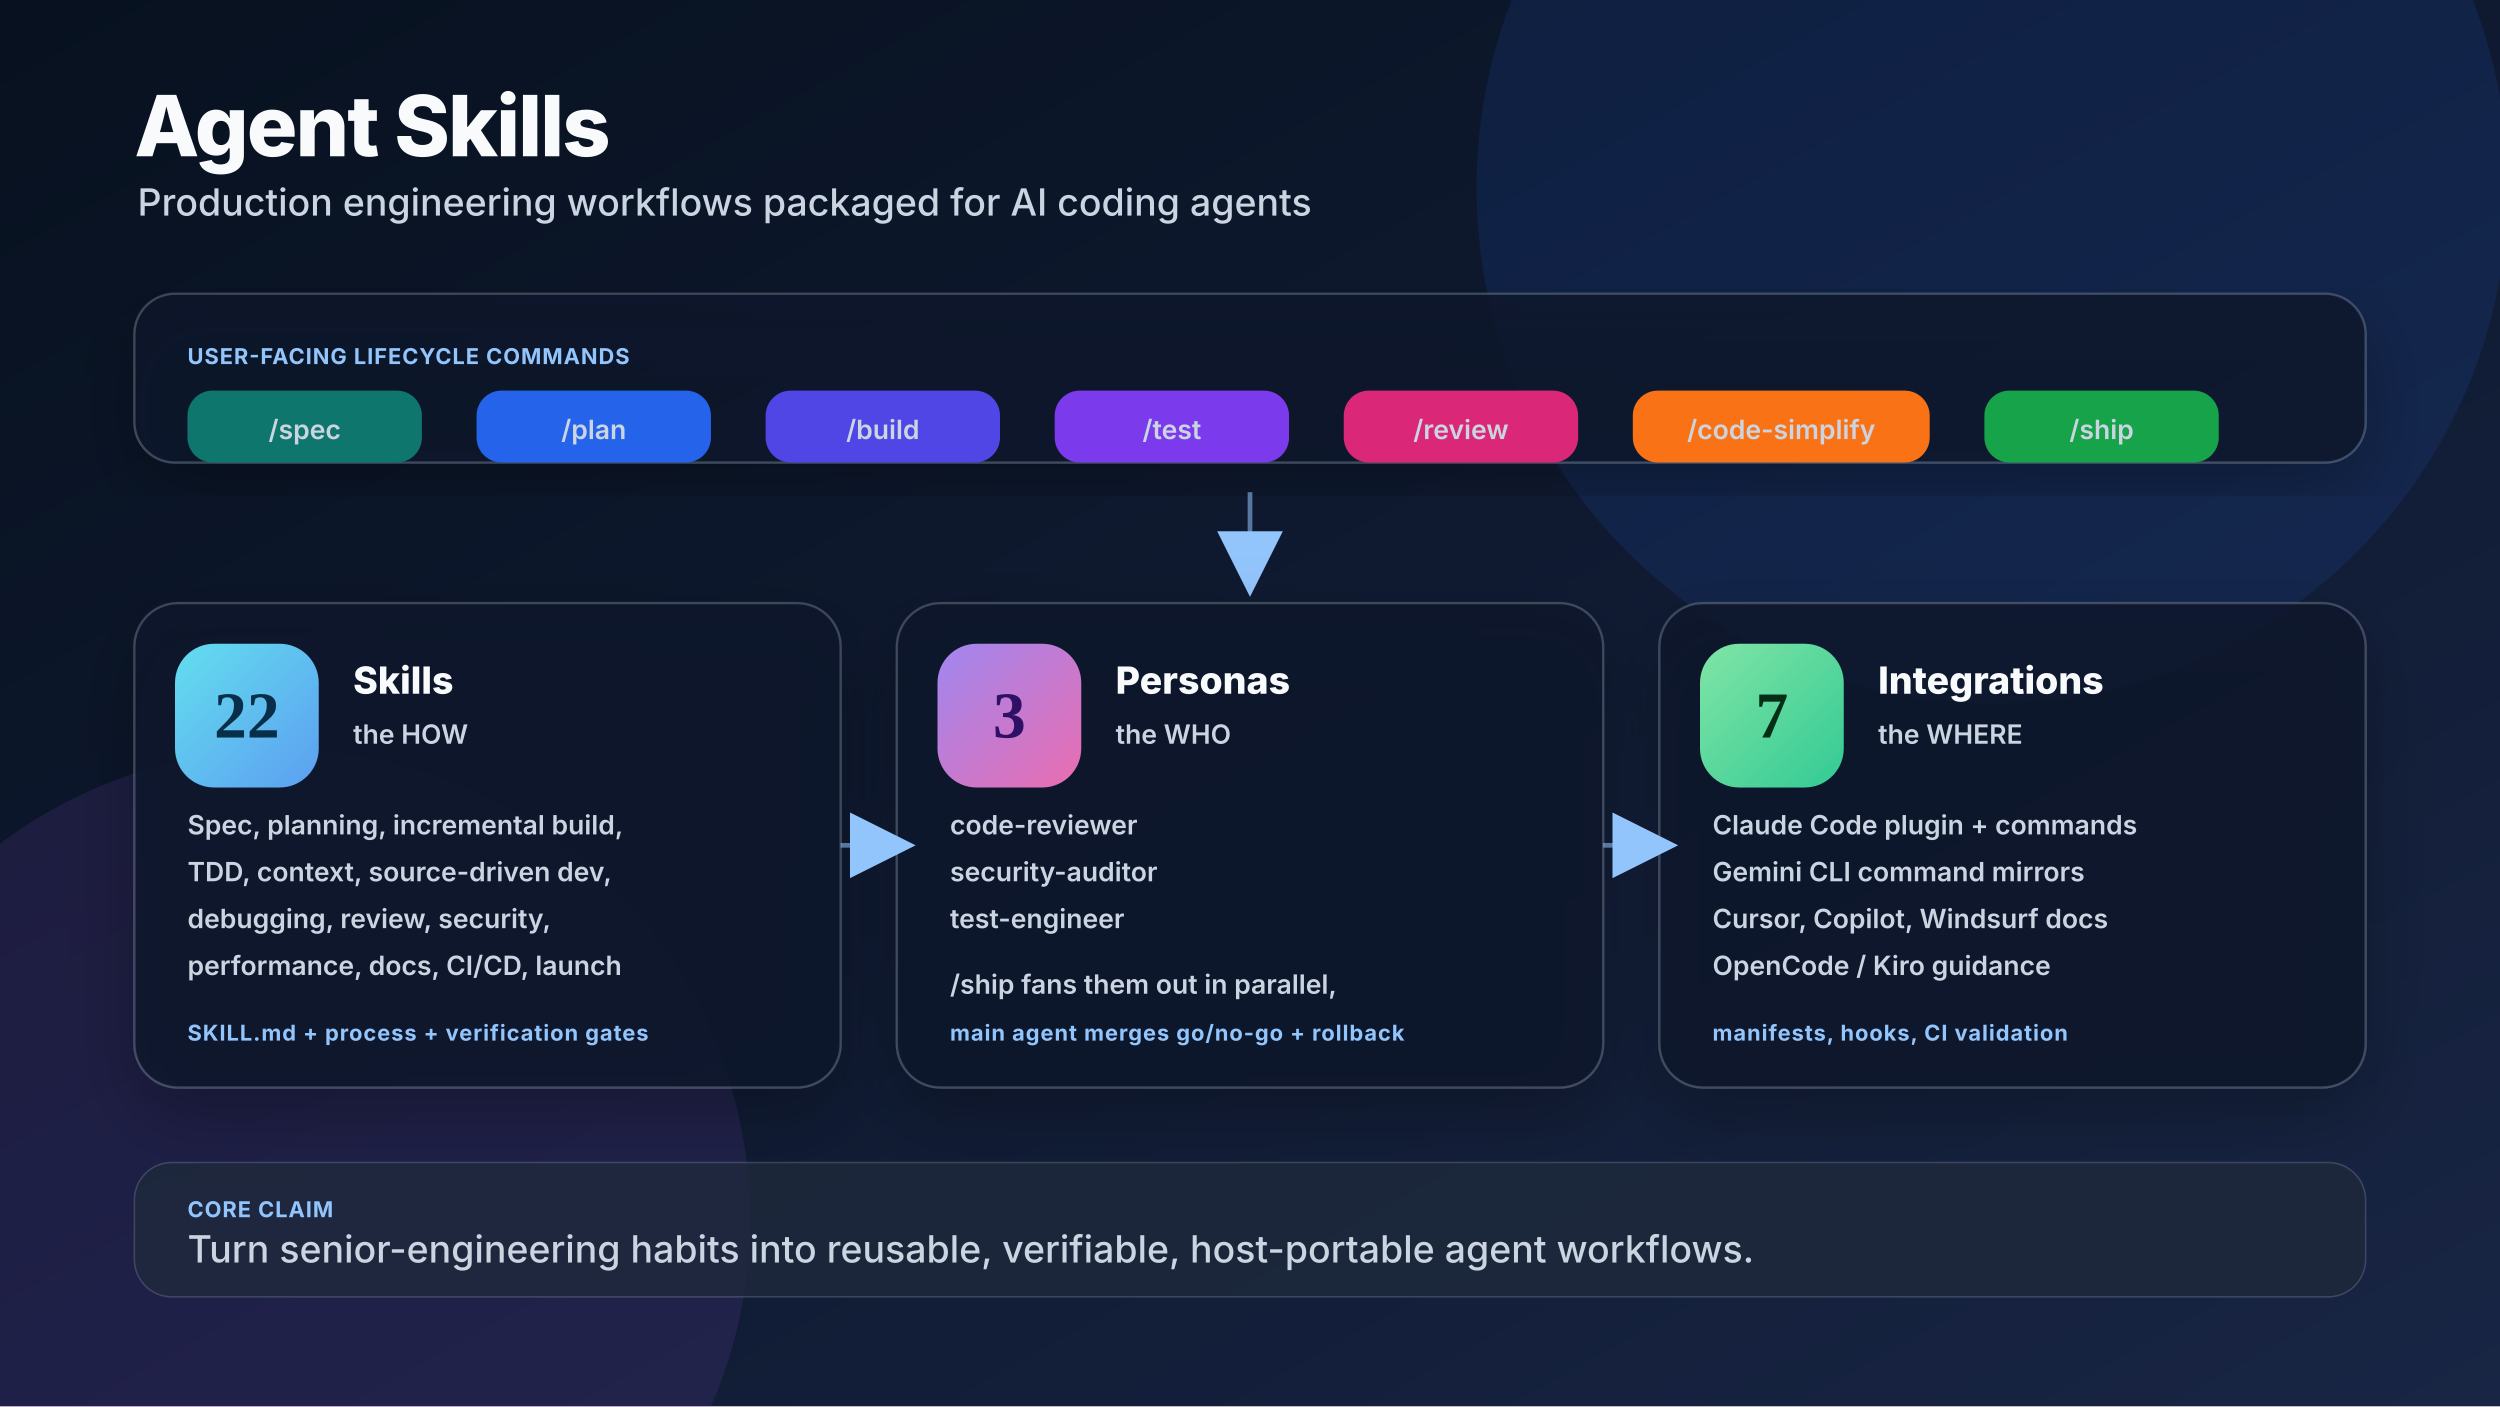
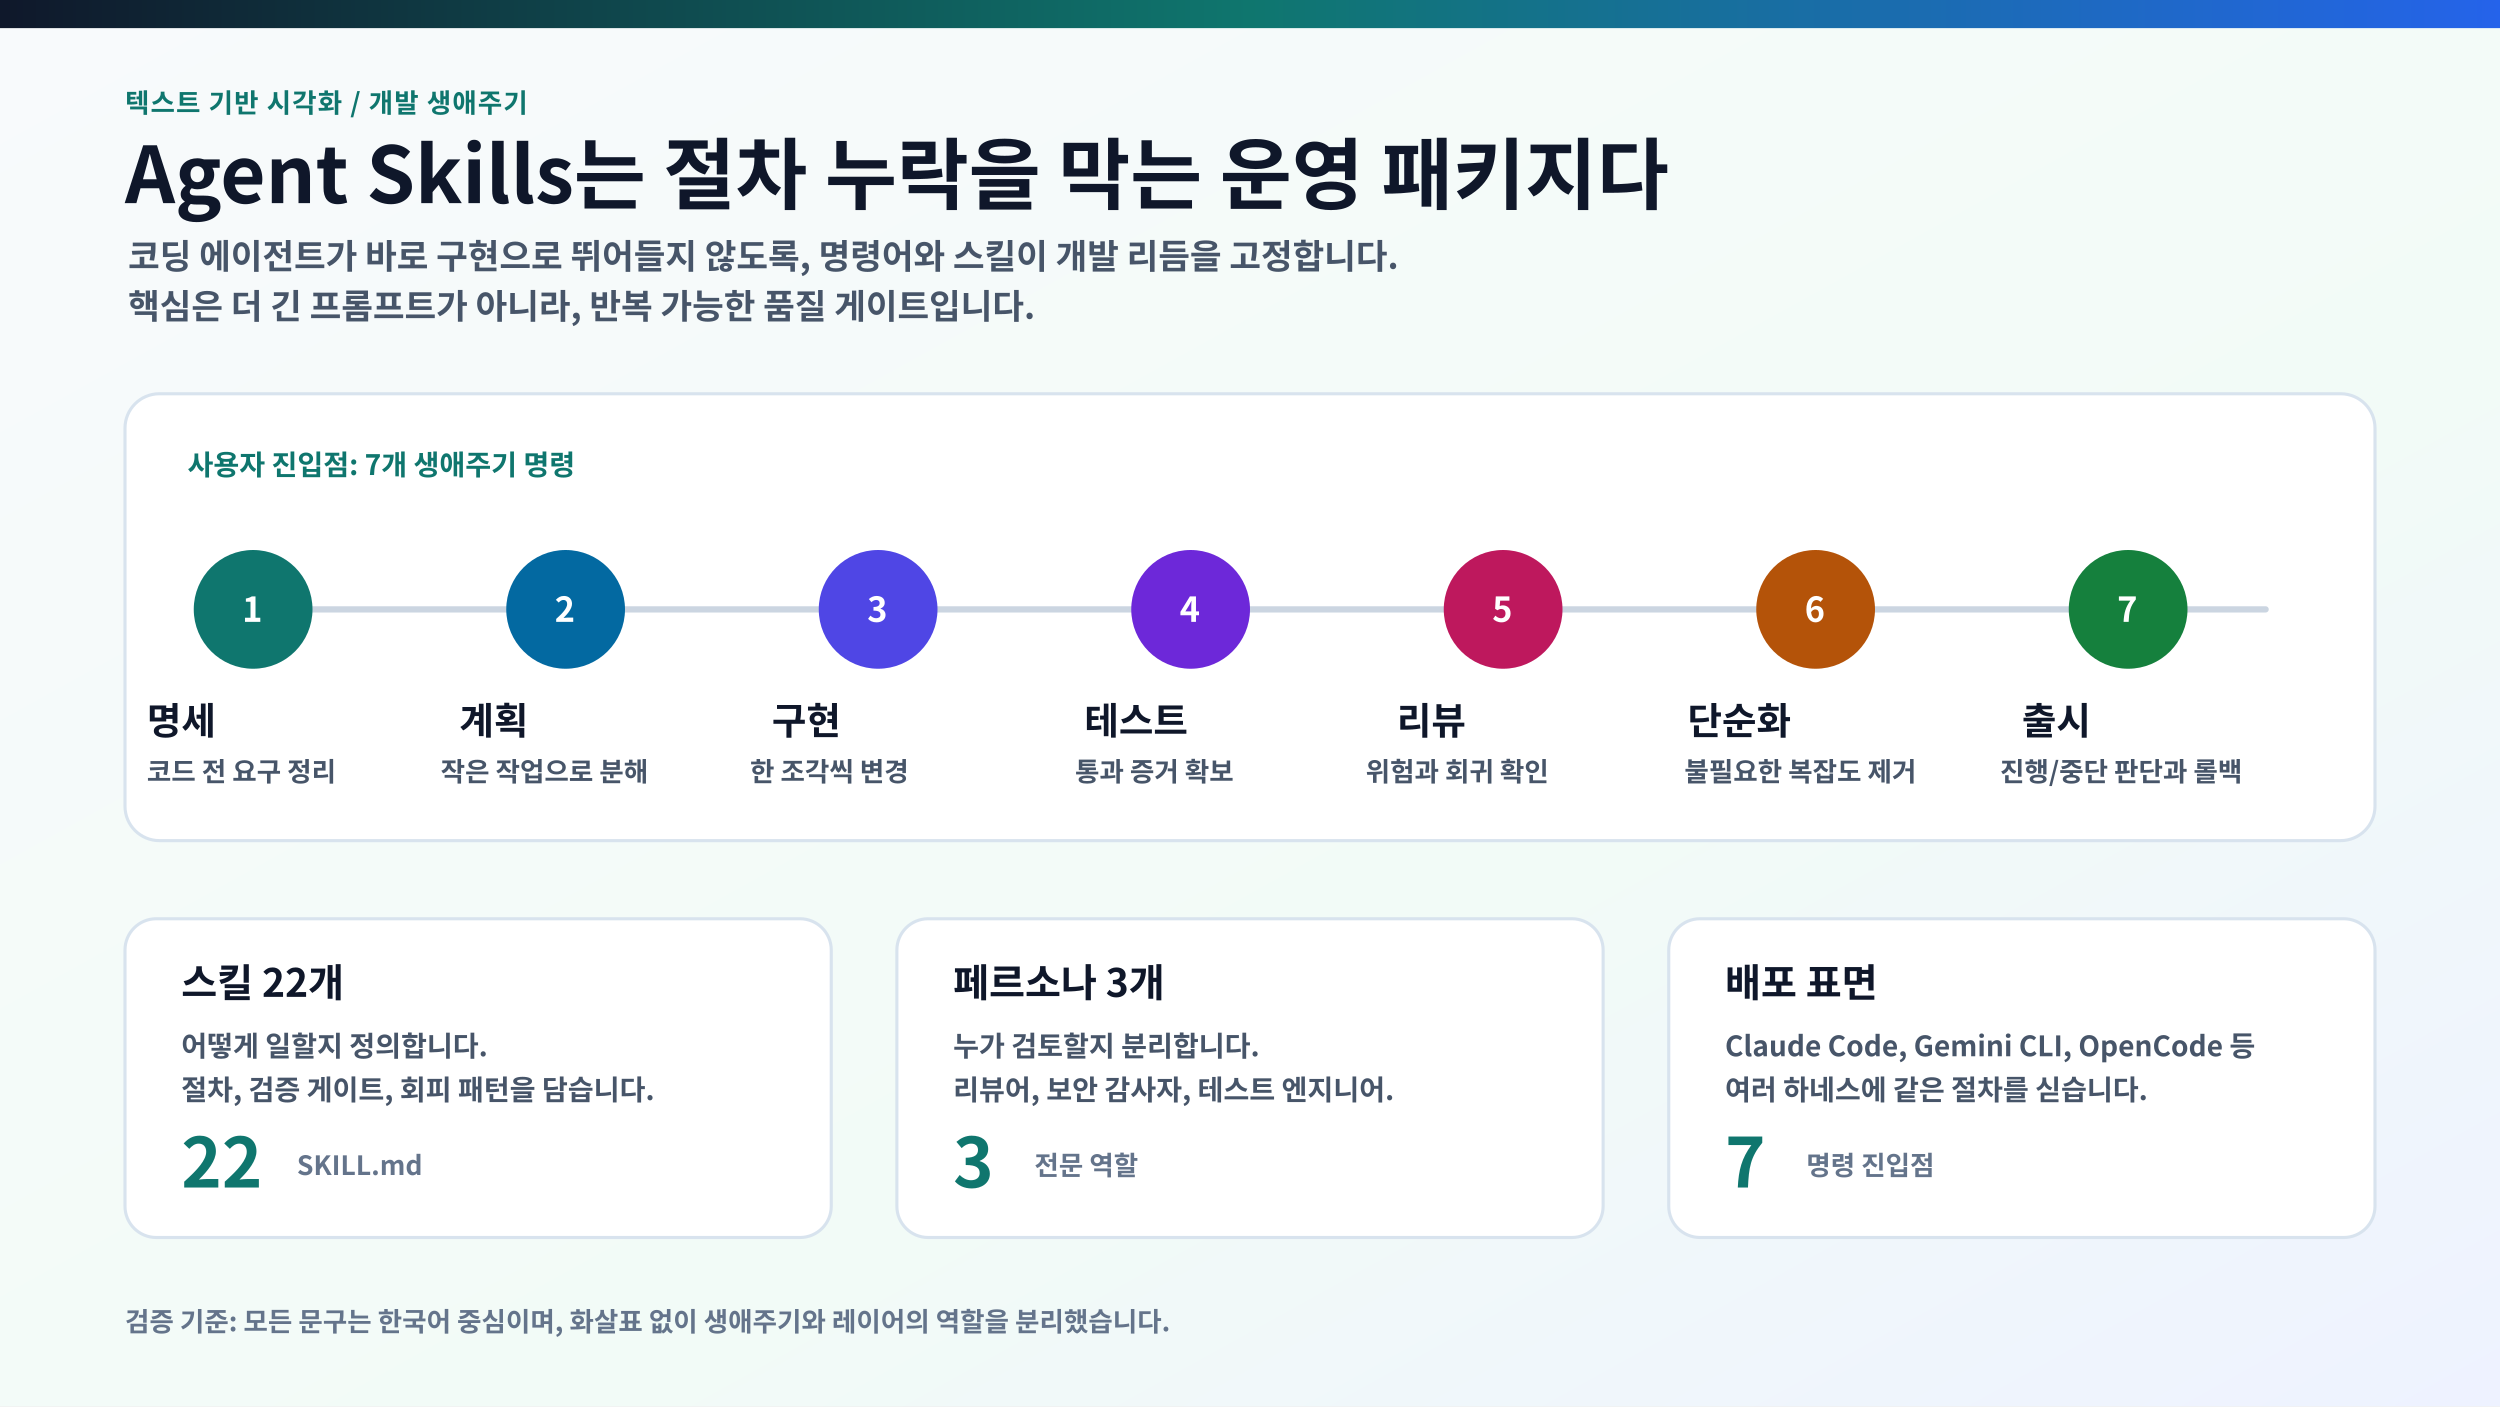
<svg xmlns="http://www.w3.org/2000/svg" width="1600" height="900" viewBox="0 0 1600 900" role="img" aria-labelledby="title desc">
  <defs>
    <linearGradient id="bg" x1="0" y1="0" x2="1" y2="1">
-       <stop offset="0" stop-color="#07111f" />
-       <stop offset="0.55" stop-color="#101b33" />
-       <stop offset="1" stop-color="#182544" />
+       <stop offset="0" stop-color="#f8fafc" />
+       <stop offset="0.62" stop-color="#f2fbf7" />
+       <stop offset="1" stop-color="#eef2ff" />
    </linearGradient>
-     <linearGradient id="cyan" x1="0" y1="0" x2="1" y2="1">
-       <stop offset="0" stop-color="#67e8f9" />
-       <stop offset="1" stop-color="#60a5fa" />
+     <linearGradient id="top" x1="0" y1="0" x2="1" y2="0">
+       <stop offset="0" stop-color="#0f172a" />
+       <stop offset="0.5" stop-color="#0f766e" />
+       <stop offset="1" stop-color="#2563eb" />
    </linearGradient>
-     <linearGradient id="violet" x1="0" y1="0" x2="1" y2="1">
-       <stop offset="0" stop-color="#a78bfa" />
-       <stop offset="1" stop-color="#f472b6" />
-     </linearGradient>
-     <linearGradient id="green" x1="0" y1="0" x2="1" y2="1">
-       <stop offset="0" stop-color="#86efac" />
-       <stop offset="1" stop-color="#34d399" />
-     </linearGradient>
-     <filter id="shadow" x="-20%" y="-20%" width="140%" height="140%">
-       <feDropShadow dx="0" dy="18" stdDeviation="22" flood-color="#000000" flood-opacity="0.32" />
-     </filter>
-     <marker id="arrow" markerWidth="14" markerHeight="14" refX="10" refY="7" orient="auto" markerUnits="strokeWidth">
-       <path d="M 0 0 L 14 7 L 0 14 z" fill="#93c5fd" />
-     </marker>
    <style>
-       .title { font: 800 54px -apple-system, BlinkMacSystemFont, 'Segoe UI', sans-serif; fill: #f8fafc; letter-spacing: -1.2px; }
-       .subtitle { font: 500 24px -apple-system, BlinkMacSystemFont, 'Segoe UI', sans-serif; fill: #cbd5e1; }
-       .label { font: 800 24px -apple-system, BlinkMacSystemFont, 'Segoe UI', sans-serif; fill: #f8fafc; }
-       .small { font: 600 17px -apple-system, BlinkMacSystemFont, 'Segoe UI', sans-serif; fill: #cbd5e1; }
-       .micro { font: 700 14px -apple-system, BlinkMacSystemFont, 'Segoe UI', sans-serif; fill: #93c5fd; letter-spacing: 0.6px; }
-       .box { fill: rgba(15, 23, 42, 0.82); stroke: rgba(148, 163, 184, 0.34); stroke-width: 1.5; }
-       .thin { stroke: rgba(147, 197, 253, 0.55); stroke-width: 3; fill: none; marker-end: url(#arrow); }
+       text{font-family:"Apple SD Gothic Neo","Noto Sans CJK KR","Pretendard",-apple-system,BlinkMacSystemFont,"Segoe UI",sans-serif}
+       .kicker{font-size:17px;font-weight:850;letter-spacing:.04em;fill:#0f766e}
+       .title{font-size:50px;font-weight:900;fill:#0f172a}
+       .subtitle{font-size:22px;font-weight:550;fill:#475569}
+       .step-title{font-size:24px;font-weight:900;fill:#0f172a}
+       .step-body{font-size:17px;font-weight:650;fill:#475569}
+       .section{font-size:18px;font-weight:850;fill:#0f766e}
+       .layer-title{font-size:25px;font-weight:900;fill:#0f172a}
+       .layer-body{font-size:18px;font-weight:650;fill:#475569}
+       .num{font-size:22px;font-weight:900;fill:#ffffff}
+       .metric{font-size:44px;font-weight:900;fill:#0f766e}
+       .note{font-size:17px;font-weight:650;fill:#64748b}
+       .frame{fill:#ffffff;stroke:#d8e3ee;stroke-width:2}
+       .soft{fill:#f8fafc;stroke:#d8e3ee;stroke-width:2}
+       .rail{stroke:#cbd5e1;stroke-width:4;stroke-linecap:round}
    </style>
  </defs>
  <rect width="1600" height="900" fill="url(#bg)" />
-   <circle cx="1275" cy="120" r="330" fill="#2563eb" opacity="0.12" />
-   <circle cx="180" cy="780" r="300" fill="#a855f7" opacity="0.11" />
-   <text x="86" y="100" class="title">Agent Skills</text>
-   <text x="88" y="138" class="subtitle">Production engineering workflows packaged for AI coding agents</text>
-   <g transform="translate(86,188)">
-     <rect width="1428" height="108" rx="26" class="box" filter="url(#shadow)" />
-     <text x="34" y="45" class="micro">USER-FACING LIFECYCLE COMMANDS</text>
-     <g transform="translate(34,62)">
-       <g>
-         <rect width="150" height="46" rx="16" fill="#0f766e" />
-         <text x="75" y="31" text-anchor="middle" class="small" fill="#ecfeff">/spec</text>
-       </g>
-       <g transform="translate(185,0)">
-         <rect width="150" height="46" rx="16" fill="#2563eb" />
-         <text x="75" y="31" text-anchor="middle" class="small" fill="#eff6ff">/plan</text>
-       </g>
-       <g transform="translate(370,0)">
-         <rect width="150" height="46" rx="16" fill="#4f46e5" />
-         <text x="75" y="31" text-anchor="middle" class="small" fill="#eef2ff">/build</text>
-       </g>
-       <g transform="translate(555,0)">
-         <rect width="150" height="46" rx="16" fill="#7c3aed" />
-         <text x="75" y="31" text-anchor="middle" class="small" fill="#f5f3ff">/test</text>
-       </g>
-       <g transform="translate(740,0)">
-         <rect width="150" height="46" rx="16" fill="#db2777" />
-         <text x="75" y="31" text-anchor="middle" class="small" fill="#fdf2f8">/review</text>
-       </g>
-       <g transform="translate(925,0)">
-         <rect width="190" height="46" rx="16" fill="#f97316" />
-         <text x="95" y="31" text-anchor="middle" class="small" fill="#fff7ed">/code-simplify</text>
-       </g>
-       <g transform="translate(1150,0)">
-         <rect width="150" height="46" rx="16" fill="#16a34a" />
-         <text x="75" y="31" text-anchor="middle" class="small" fill="#f0fdf4">/ship</text>
-       </g>
-     </g>
+   <rect x="0" y="0" width="1600" height="18" fill="url(#top)" />
+   <text x="80" y="72" class="kicker">텍스트 기반 시각화 / 개발 생애주기</text>
+   <text x="80" y="130" class="title">Agent Skills는 절차 누락을 막는 운영 패키지다</text>
+   <text x="82" y="172" class="subtitle">코딩 에이전트가 바로 구현으로 뛰어들지 않도록, 명령어와 스킬이 개발 리듬을 고정합니다.</text>
+   <text x="82" y="204" class="subtitle">핵심은 더 긴 프롬프트가 아니라, 반복 가능한 품질 게이트입니다.</text>
+   <rect x="80" y="252" width="1440" height="286" rx="22" class="frame" />
+   <text x="120" y="304" class="section">사용자 진입점: 7개 생애주기 명령</text>
+   <line x1="150" y1="390" x2="1450" y2="390" class="rail" />
+   <g>
+     <rect x="124" y="352" width="76" height="76" rx="38" fill="#0f766e" />
+     <text x="155" y="398" class="num">1</text>
+     <text x="94" y="470" class="step-title">명세</text>
+     <text x="94" y="500" class="step-body">코드 전 요구 정리</text>
  </g>
-   <path d="M800 315 V370" class="thin" />
-   <g transform="translate(86,386)">
-     <rect width="452" height="310" rx="28" class="box" filter="url(#shadow)" />
-     <rect x="26" y="26" width="92" height="92" rx="25" fill="url(#cyan)" opacity="0.95" />
-     <text x="72" y="86" text-anchor="middle" font-size="42" font-weight="900" fill="#082f49">22</text>
-     <text x="140" y="58" class="label">Skills</text>
-     <text x="140" y="90" class="small">the HOW</text>
-     <text x="34" y="148" class="small">Spec, planning, incremental build,</text>
-     <text x="34" y="178" class="small">TDD, context, source-driven dev,</text>
-     <text x="34" y="208" class="small">debugging, review, security,</text>
-     <text x="34" y="238" class="small">performance, docs, CI/CD, launch</text>
-     <text x="34" y="280" class="micro">SKILL.md + process + verification gates</text>
+   <g>
+     <rect x="324" y="352" width="76" height="76" rx="38" fill="#0369a1" />
+     <text x="355" y="398" class="num">2</text>
+     <text x="294" y="470" class="step-title">계획</text>
+     <text x="282" y="500" class="step-body">작은 작업으로 분해</text>
  </g>
-   <g transform="translate(574,386)">
-     <rect width="452" height="310" rx="28" class="box" filter="url(#shadow)" />
-     <rect x="26" y="26" width="92" height="92" rx="25" fill="url(#violet)" opacity="0.95" />
-     <text x="72" y="86" text-anchor="middle" font-size="42" font-weight="900" fill="#2e1065">3</text>
-     <text x="140" y="58" class="label">Personas</text>
-     <text x="140" y="90" class="small">the WHO</text>
-     <text x="34" y="148" class="small">code-reviewer</text>
-     <text x="34" y="178" class="small">security-auditor</text>
-     <text x="34" y="208" class="small">test-engineer</text>
-     <text x="34" y="250" class="small">/ship fans them out in parallel,</text>
-     <text x="34" y="280" class="micro">main agent merges go/no-go + rollback</text>
+   <g>
+     <rect x="524" y="352" width="76" height="76" rx="38" fill="#4f46e5" />
+     <text x="555" y="398" class="num">3</text>
+     <text x="494" y="470" class="step-title">구현</text>
+     <text x="480" y="500" class="step-body">한 조각씩 변경</text>
  </g>
-   <g transform="translate(1062,386)">
-     <rect width="452" height="310" rx="28" class="box" filter="url(#shadow)" />
-     <rect x="26" y="26" width="92" height="92" rx="25" fill="url(#green)" opacity="0.95" />
-     <text x="72" y="86" text-anchor="middle" font-size="42" font-weight="900" fill="#052e16">7</text>
-     <text x="140" y="58" class="label">Integrations</text>
-     <text x="140" y="90" class="small">the WHERE</text>
-     <text x="34" y="148" class="small">Claude Code plugin + commands</text>
-     <text x="34" y="178" class="small">Gemini CLI command mirrors</text>
-     <text x="34" y="208" class="small">Cursor, Copilot, Windsurf docs</text>
-     <text x="34" y="238" class="small">OpenCode / Kiro guidance</text>
-     <text x="34" y="280" class="micro">manifests, hooks, CI validation</text>
+   <g>
+     <rect x="724" y="352" width="76" height="76" rx="38" fill="#6d28d9" />
+     <text x="755" y="398" class="num">4</text>
+     <text x="694" y="470" class="step-title">테스트</text>
+     <text x="688" y="500" class="step-body">통과 증거 확보</text>
  </g>
-   <path d="M538 541 H574" class="thin" />
-   <path d="M1026 541 H1062" class="thin" />
-   <g transform="translate(86,744)">
-     <rect width="1428" height="86" rx="24" fill="rgba(30,41,59,0.82)" stroke="rgba(148,163,184,0.28)" />
-     <text x="34" y="35" class="micro">CORE CLAIM</text>
-     <text x="34" y="64" class="subtitle">Turn senior-engineering habits into reusable, verifiable, host-portable agent workflows.</text>
+   <g>
+     <rect x="924" y="352" width="76" height="76" rx="38" fill="#be185d" />
+     <text x="955" y="398" class="num">5</text>
+     <text x="894" y="470" class="step-title">리뷰</text>
+     <text x="874" y="500" class="step-body">위험과 회귀 확인</text>
  </g>
+   <g>
+     <rect x="1124" y="352" width="76" height="76" rx="38" fill="#b45309" />
+     <text x="1155" y="398" class="num">6</text>
+     <text x="1080" y="470" class="step-title">단순화</text>
+     <text x="1078" y="500" class="step-body">불필요한 복잡도 제거</text>
+   </g>
+   <g>
+     <rect x="1324" y="352" width="76" height="76" rx="38" fill="#15803d" />
+     <text x="1355" y="398" class="num">7</text>
+     <text x="1294" y="470" class="step-title">출시</text>
+     <text x="1280" y="500" class="step-body">진행/중단 판단과 롤백</text>
+   </g>
+   <rect x="80" y="588" width="452" height="204" rx="20" class="frame" />
+   <text x="116" y="638" class="layer-title">스킬 22개</text>
+   <text x="116" y="676" class="layer-body">어떻게 일할지 정의합니다.</text>
+   <text x="116" y="704" class="layer-body">절차, 검증 게이트, 회피 패턴을 담습니다.</text>
+   <text x="116" y="760" class="metric">22</text>
+   <text x="190" y="752" class="note">SKILL.md</text>
+   <rect x="574" y="588" width="452" height="204" rx="20" class="frame" />
+   <text x="610" y="638" class="layer-title">페르소나 3개</text>
+   <text x="610" y="676" class="layer-body">누가 검토할지 분리합니다.</text>
+   <text x="610" y="704" class="layer-body">리뷰어, 보안 감사자, 테스트 엔지니어.</text>
+   <text x="610" y="760" class="metric">3</text>
+   <text x="662" y="752" class="note">전문 역할</text>
+   <rect x="1068" y="588" width="452" height="204" rx="20" class="frame" />
+   <text x="1104" y="638" class="layer-title">배포 표면</text>
+   <text x="1104" y="676" class="layer-body">Claude Code, Gemini CLI, OpenCode 등</text>
+   <text x="1104" y="704" class="layer-body">여러 하네스에 같은 절차를 싣습니다.</text>
+   <text x="1104" y="760" class="metric">7</text>
+   <text x="1156" y="752" class="note">명령 진입점</text>
+   <text x="80" y="852" class="note">검증 기준: 모든 문구는 한국어 중심이며, 화살표 없이 생애주기와 레이어의 역할을 분리했습니다.</text>
</svg>
